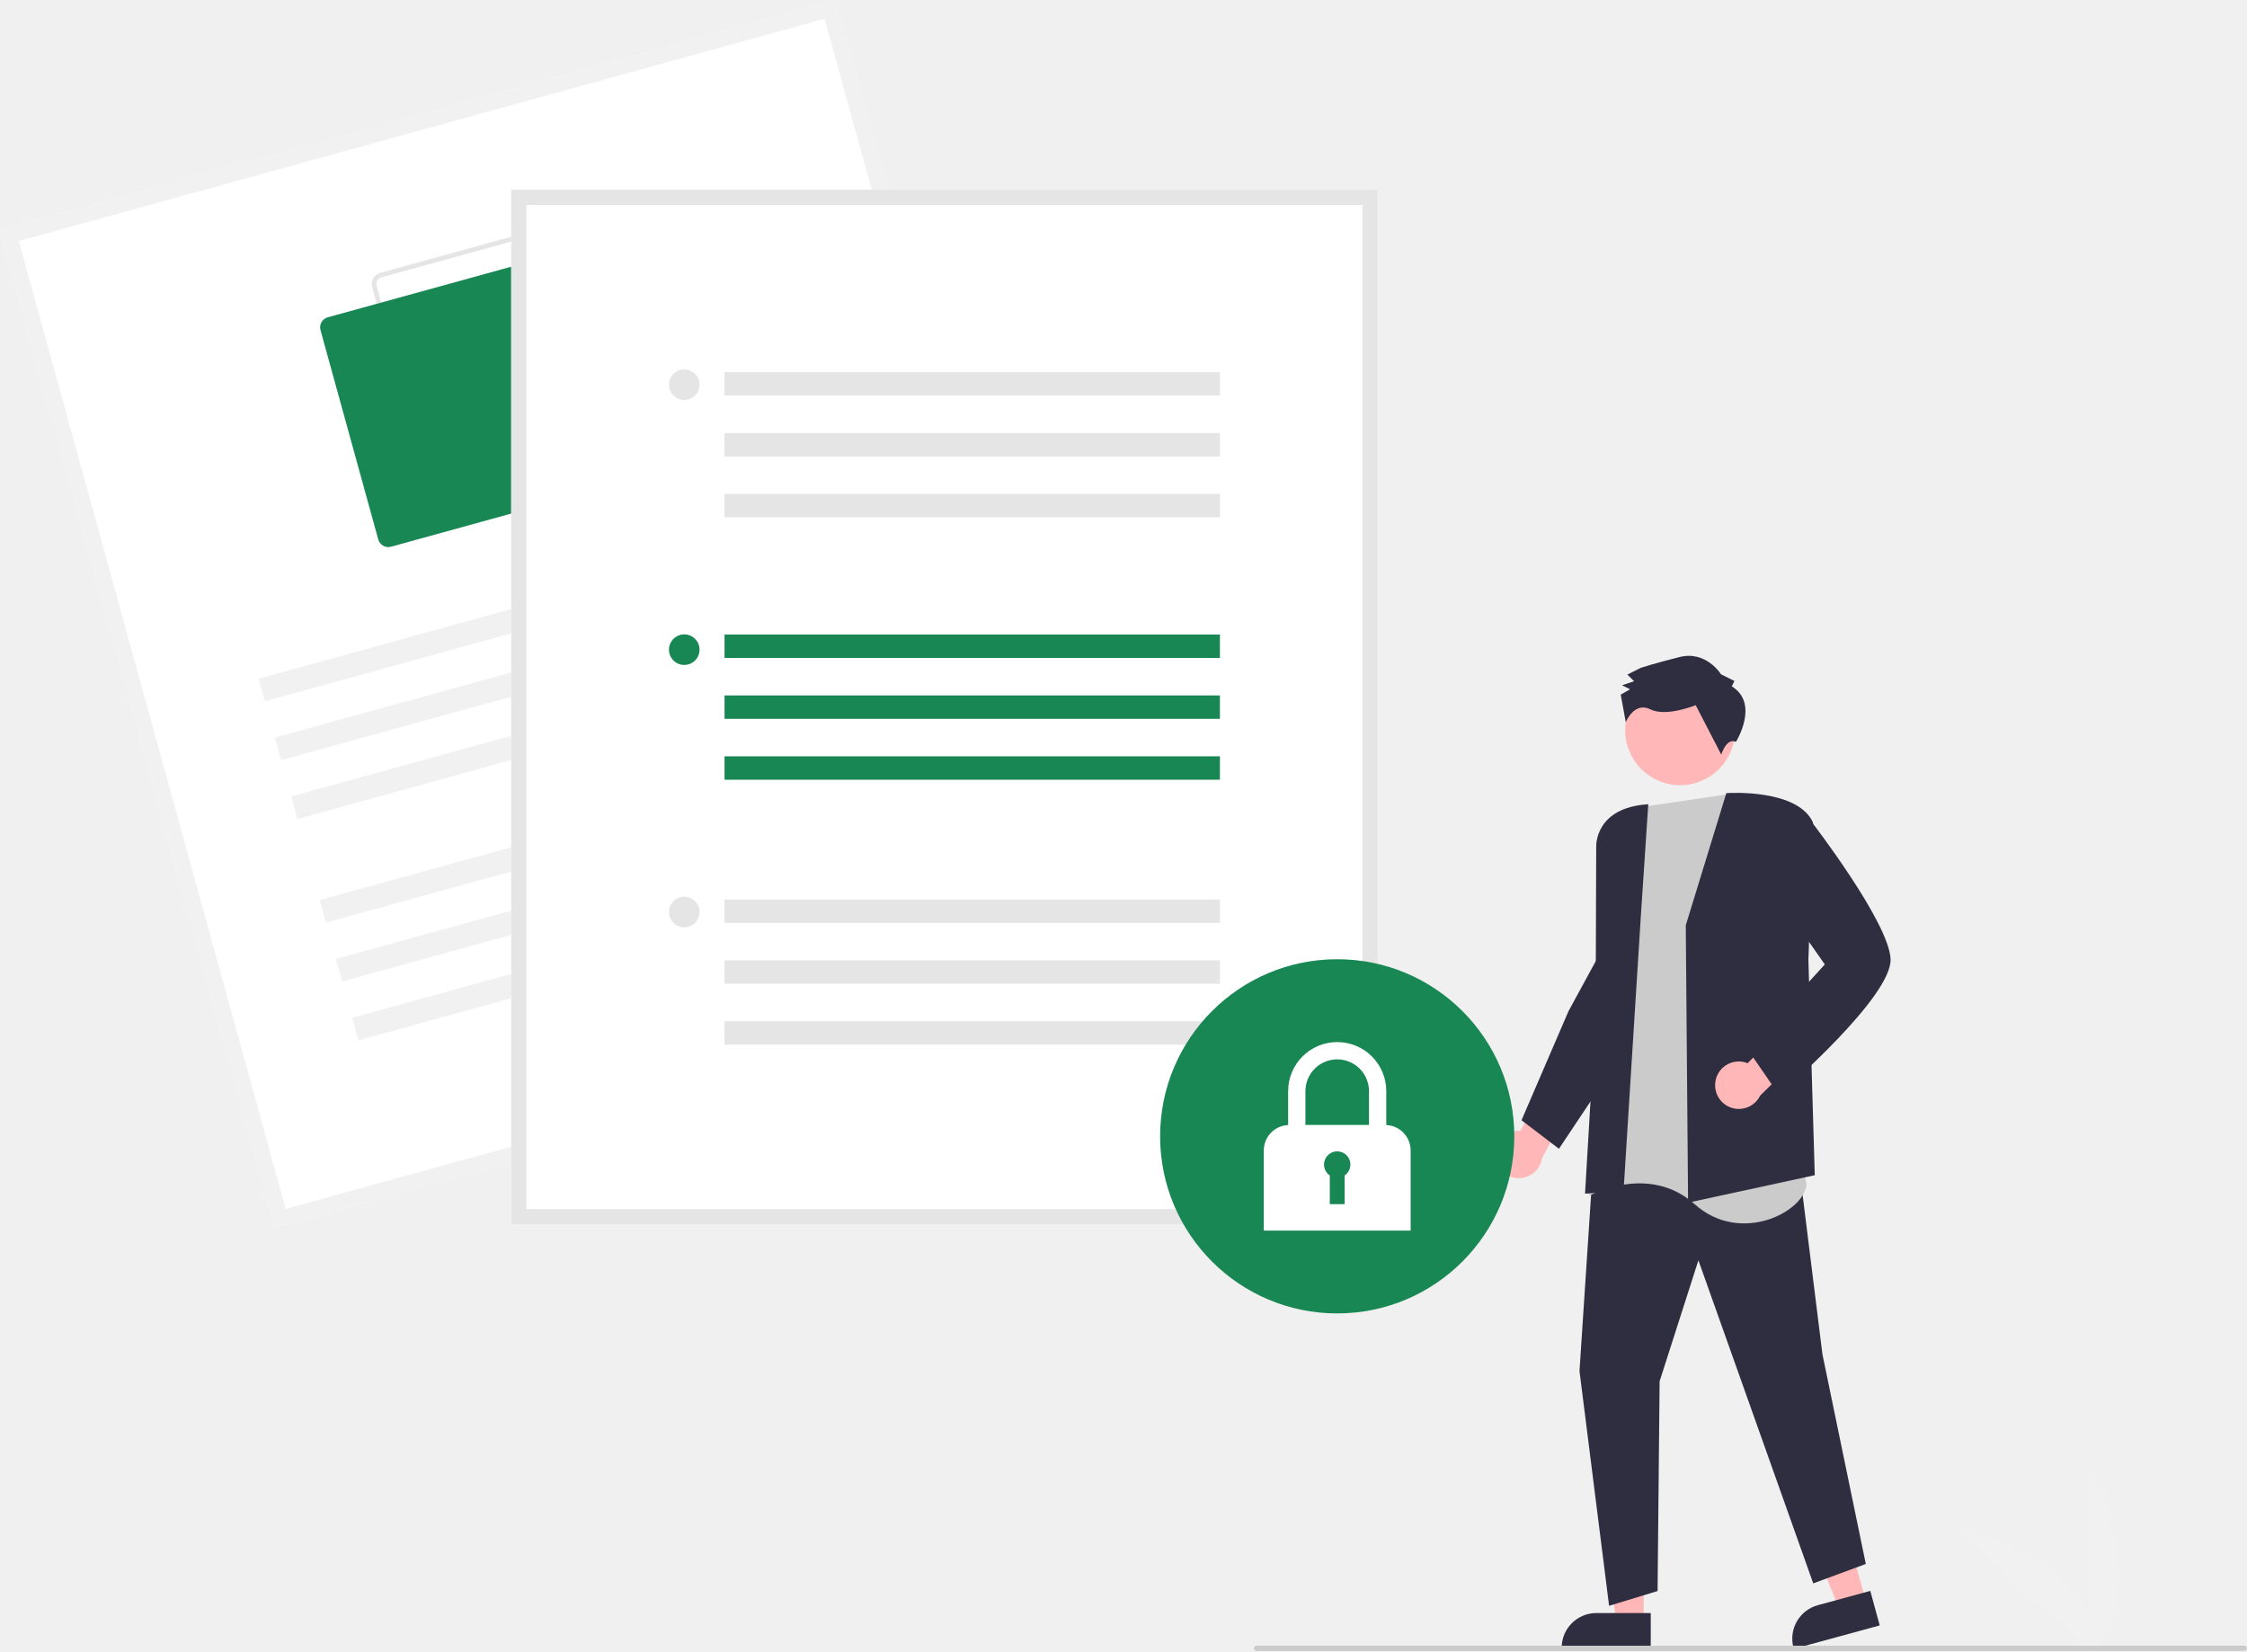
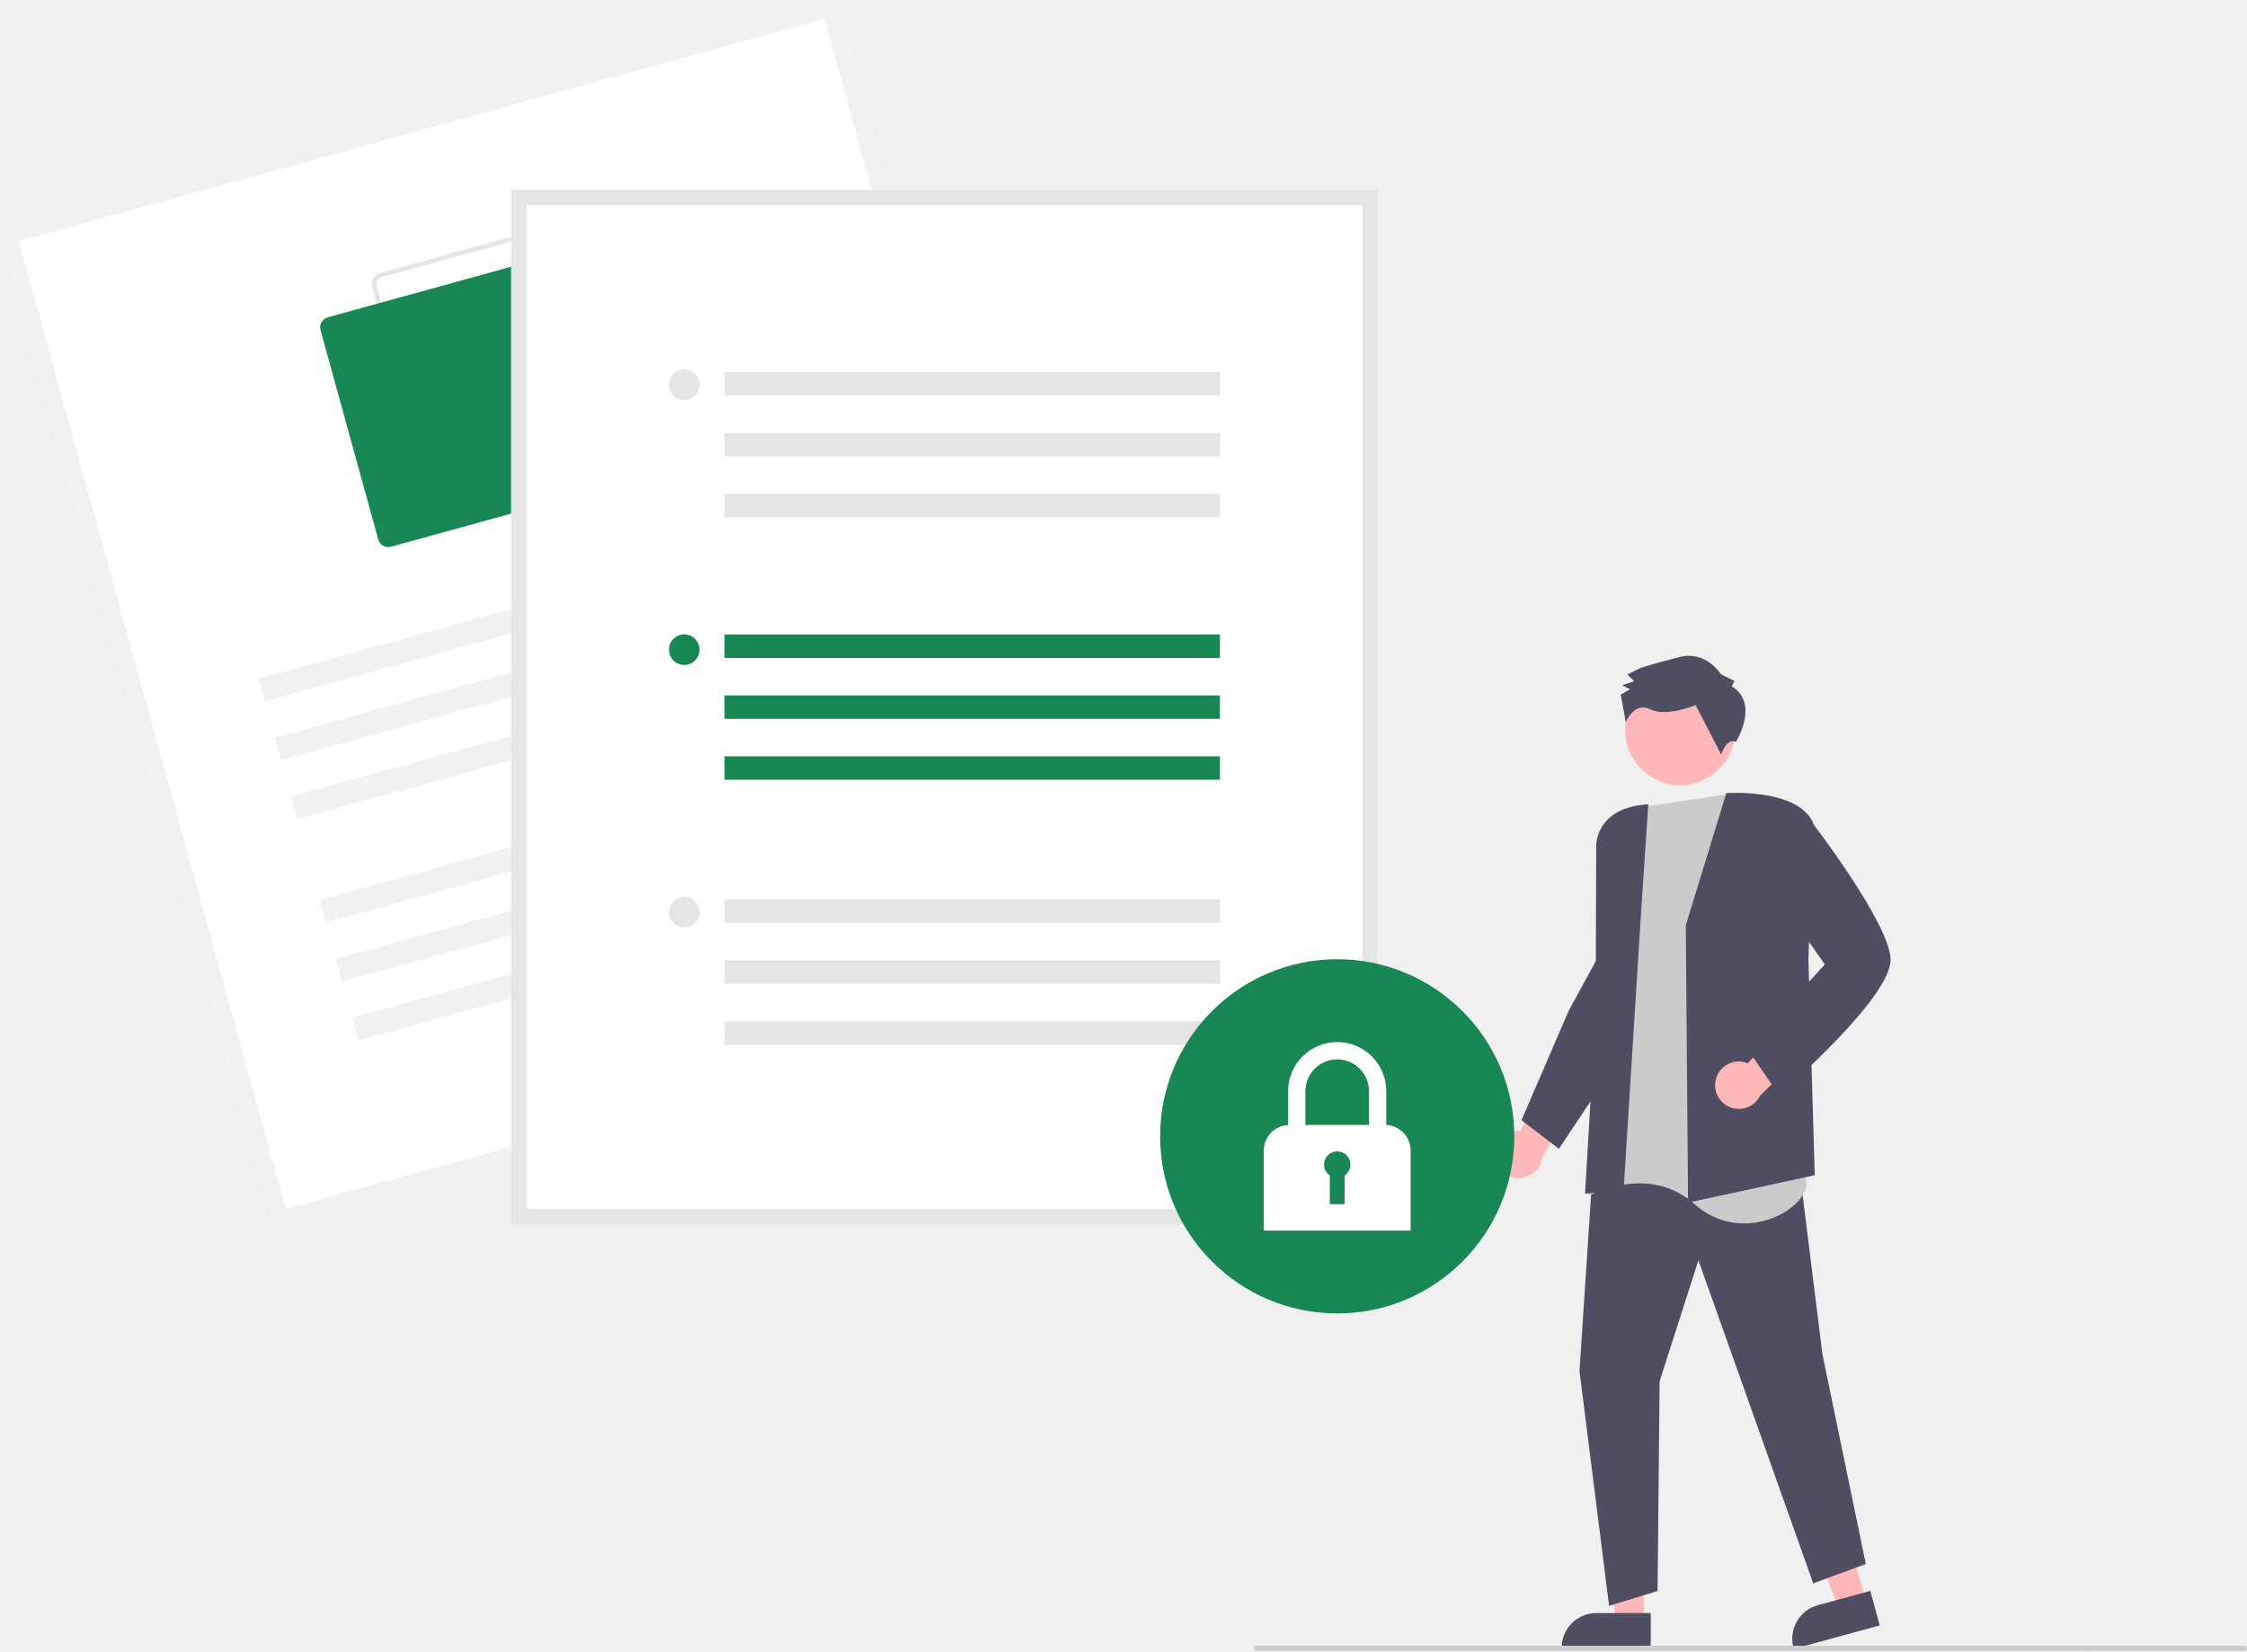
<svg xmlns="http://www.w3.org/2000/svg" data-name="Layer 1" width="8rem" viewBox="0 0 866.524 637.056">
  <path d="M971.738,768.528v-72.34S999.93,747.474,971.738,768.528Z" transform="translate(-166.7382 -131.4719)" fill="#f1f1f1" />
  <path d="M973.48,768.515,920.19,719.594S977.035,733.51,973.48,768.515Z" transform="translate(-166.7382 -131.4719)" fill="#f1f1f1" />
  <path d="M743.266,577.442a9.095,9.095,0,0,1,9.851-9.872l9.607-18.431,12.624,3.106-13.932,25.838a9.145,9.145,0,0,1-18.15-.641Z" transform="translate(-166.7382 -131.4719)" fill="#ffb7b7" />
  <polygon points="633.871 625.527 623.218 625.526 618.15 584.437 633.873 584.438 633.871 625.527" fill="#ffb7b7" />
-   <path d="M803.326,767.325l-34.349-.001v-.434a13.37,13.37,0,0,1,13.37-13.369h.001l20.979.001Z" transform="translate(-166.7382 -131.4719)" fill="#2f2e41" />
+   <path d="M803.326,767.325l-34.349-.001v-.434a13.37,13.37,0,0,1,13.37-13.369h.001l20.979.001Z" transform="translate(-166.7382 -131.4719)" fill="#4e4d61" />
  <polygon points="719.549 617.569 709.271 620.371 693.57 582.063 708.739 577.927 719.549 617.569" fill="#ffb7b7" />
-   <path d="M891.625,758.288,858.486,767.325l-.114-.419a13.37,13.37,0,0,1,9.381-16.416l.001-0L887.993,744.97Z" transform="translate(-166.7382 -131.4719)" fill="#2f2e41" />
-   <polygon points="614.423 448.033 609.109 528.727 620.524 619.261 639.221 613.554 640.009 532.663 654.966 486.018 699.25 610.602 719.521 603.123 702.792 522.232 693.345 446.262 614.423 448.033" fill="#2f2e41" />
+   <path d="M891.625,758.288,858.486,767.325l-.114-.419a13.37,13.37,0,0,1,9.381-16.416l.001-0L887.993,744.97Z" transform="translate(-166.7382 -131.4719)" fill="#4e4d61" />
+   <polygon points="614.423 448.033 609.109 528.727 620.524 619.261 639.221 613.554 640.009 532.663 654.966 486.018 699.25 610.602 719.521 603.123 702.792 522.232 693.345 446.262 614.423 448.033" fill="#4e4d61" />
  <path d="M832.823,437.806,801.337,442.449,789.994,453.667l-3.522,40.307,2.187,35.702-9.119,62.959s22.93-12.729,40.701,3.205,42.635,2.816,43.147-7.784Z" transform="translate(-166.7382 -131.4719)" fill="#cbcbcb" />
-   <path d="M816.834,488.357l-0-.045,15.641-50.984.202-.013c1.113-.072,27.337-1.618,33.202,11.33l.028.062-1.782,52.983,2.454,82.979-48.501,10.505-.353.077Z" transform="translate(-166.7382 -131.4719)" fill="#2f2e41" />
-   <path d="M799.501,484.833l2.869-43.221c-20.407,1.269-20.099,15.738-20.076,16.369l-.223,64.65-4.087,69.164,14.86-1.114Z" transform="translate(-166.7382 -131.4719)" fill="#2f2e41" />
-   <path d="M753.485,563.477l18.117-42.047L784.248,498.208l6.602,41.889-22.922,34.384Z" transform="translate(-166.7382 -131.4719)" fill="#2f2e41" />
+   <path d="M816.834,488.357l-0-.045,15.641-50.984.202-.013c1.113-.072,27.337-1.618,33.202,11.33l.028.062-1.782,52.983,2.454,82.979-48.501,10.505-.353.077Z" transform="translate(-166.7382 -131.4719)" fill="#4e4d61" />
+   <path d="M799.501,484.833l2.869-43.221c-20.407,1.269-20.099,15.738-20.076,16.369l-.223,64.65-4.087,69.164,14.86-1.114Z" transform="translate(-166.7382 -131.4719)" fill="#4e4d61" />
+   <path d="M753.485,563.477l18.117-42.047L784.248,498.208l6.602,41.889-22.922,34.384Z" transform="translate(-166.7382 -131.4719)" fill="#4e4d61" />
  <path d="M828.36,548.006a9.095,9.095,0,0,1,12.325-6.526l14.616-14.777,11.146,6.692L845.514,553.973A9.145,9.145,0,0,1,828.36,548.006Z" transform="translate(-166.7382 -131.4719)" fill="#ffb7b7" />
-   <path d="M840.651,536.085,870.452,503.393,850.726,475.244l2.03-13.762L864.383,447.12l.227.293c1.239,1.604,30.362,39.439,31.198,53.763.839,14.376-41.021,50.742-42.803,52.282l-.248.214Z" transform="translate(-166.7382 -131.4719)" fill="#2f2e41" />
+   <path d="M840.651,536.085,870.452,503.393,850.726,475.244l2.03-13.762L864.383,447.12l.227.293c1.239,1.604,30.362,39.439,31.198,53.763.839,14.376-41.021,50.742-42.803,52.282l-.248.214Z" transform="translate(-166.7382 -131.4719)" fill="#4e4d61" />
  <circle cx="647.916" cy="281.612" r="21.181" fill="#ffb7b7" />
-   <path d="M834.576,396.15l1.027-2.067-5.167-2.567s-5.7-9.274-16.014-6.668-14.955,4.166-14.955,4.166l-5.154,2.593,2.587,2.574-4.64,1.56,3.1,1.54-3.607,2.073,1.942,10.628s3.225-8.061,9.425-4.981,17.541-1.592,17.541-1.592l9.853,19.069s2.033-6.684,5.657-4.902C836.171,417.577,845.43,402.831,834.576,396.15Z" transform="translate(-166.7382 -131.4719)" fill="#2f2e41" />
+   <path d="M834.576,396.15l1.027-2.067-5.167-2.567s-5.7-9.274-16.014-6.668-14.955,4.166-14.955,4.166l-5.154,2.593,2.587,2.574-4.64,1.56,3.1,1.54-3.607,2.073,1.942,10.628s3.225-8.061,9.425-4.981,17.541-1.592,17.541-1.592l9.853,19.069s2.033-6.684,5.657-4.902C836.171,417.577,845.43,402.831,834.576,396.15Z" transform="translate(-166.7382 -131.4719)" fill="#4e4d61" />
  <path d="M594.907,516.07,272.805,604.901,166.738,220.303l322.102-88.831Z" transform="translate(-166.7382 -131.4719)" fill="#fff" />
  <path d="M594.907,516.07,272.805,604.901,166.738,220.303l322.102-88.831ZM276.92,597.651l310.738-85.697-102.932-373.233-310.738,85.697Z" transform="translate(-166.7382 -131.4719)" fill="#f1f1f1" />
  <path d="M418.744,303.765l-80.741,22.267a4.46,4.46,0,0,1-5.479-3.11l-22.267-80.741a4.46,4.46,0,0,1,3.11-5.479l80.741-22.267a4.46,4.46,0,0,1,5.479,3.11l22.267,80.741A4.46,4.46,0,0,1,418.744,303.765ZM313.841,238.42a2.676,2.676,0,0,0-1.866,3.288l22.267,80.741a2.676,2.676,0,0,0,3.288,1.866l80.741-22.267a2.676,2.676,0,0,0,1.866-3.288l-22.267-80.741a2.676,2.676,0,0,0-3.288-1.866Z" transform="translate(-166.7382 -131.4719)" fill="#e5e5e5" />
  <path d="M398.277,320.039l-80.741,22.267a4.014,4.014,0,0,1-4.931-2.799L290.337,258.766a4.014,4.014,0,0,1,2.799-4.931l80.741-22.267a4.014,4.014,0,0,1,4.931,2.799l22.267,80.741A4.014,4.014,0,0,1,398.277,320.039Z" transform="translate(-166.7382 -131.4719)" fill="#198754" />
  <rect x="263.489" y="361.969" width="233.728" height="9.032" transform="translate(-250.4837 -17.16149) rotate(-15.41811)" fill="#f1f1f1" />
  <rect x="269.75" y="384.671" width="233.728" height="9.032" transform="translate(-256.294 -14.67996) rotate(-15.41811)" fill="#f1f1f1" />
  <rect x="276.011" y="407.372" width="233.728" height="9.032" transform="translate(-262.1042 -12.19843) rotate(-15.41811)" fill="#f1f1f1" />
  <rect x="287.03" y="447.328" width="233.728" height="9.032" transform="translate(-272.3302 -7.83093) rotate(-15.41811)" fill="#f1f1f1" />
  <rect x="293.291" y="470.03" width="233.728" height="9.032" transform="translate(-278.1405 -5.34939) rotate(-15.41811)" fill="#f1f1f1" />
  <rect x="299.552" y="492.732" width="233.728" height="9.032" transform="translate(-283.9507 -2.86786) rotate(-15.41811)" fill="#f1f1f1" />
  <path d="M698.014,603.616H363.887V204.661H698.014Z" transform="translate(-166.7382 -131.4719)" fill="#fff" />
  <path d="M698.014,603.616H363.887V204.661H698.014Zm-328.233-5.895H692.12V210.555H369.782Z" transform="translate(-166.7382 -131.4719)" fill="#e5e5e5" />
  <rect x="279.408" y="244.695" width="191.034" height="9.032" fill="#198754" />
  <rect x="279.408" y="268.178" width="191.034" height="9.032" fill="#198754" />
  <rect x="279.408" y="291.661" width="191.034" height="9.032" fill="#198754" />
  <circle cx="263.877" cy="250.534" r="5.895" fill="#198754" />
  <rect x="279.408" y="143.505" width="191.034" height="9.032" fill="#e5e5e5" />
  <rect x="279.408" y="166.989" width="191.034" height="9.032" fill="#e5e5e5" />
  <rect x="279.408" y="190.472" width="191.034" height="9.032" fill="#e5e5e5" />
  <circle cx="263.877" cy="148.362" r="5.895" fill="#e5e5e5" />
  <rect x="279.408" y="346.867" width="191.034" height="9.032" fill="#e5e5e5" />
  <rect x="279.408" y="370.35" width="191.034" height="9.032" fill="#e5e5e5" />
  <rect x="279.408" y="393.833" width="191.034" height="9.032" fill="#e5e5e5" />
  <circle cx="263.877" cy="351.723" r="5.895" fill="#e5e5e5" />
  <circle cx="515.677" cy="438.205" r="68.293" fill="#198754" />
  <path d="M701.336,565.32V552.253a18.921,18.921,0,1,0-37.842,0v13.067a9.838,9.838,0,0,0-9.396,9.823v30.879h56.634V575.144A9.838,9.838,0,0,0,701.336,565.32ZM682.415,539.994a12.273,12.273,0,0,1,12.258,12.259v13.044H670.157V552.253A12.273,12.273,0,0,1,682.415,539.994Z" transform="translate(-166.7382 -131.4719)" fill="#fff" />
  <path d="M687.506,580.569a5.091,5.091,0,1,0-7.954,4.207v11.065H685.278v-11.065A5.084,5.084,0,0,0,687.506,580.569Z" transform="translate(-166.7382 -131.4719)" fill="#198754" />
  <path d="M1032.262,768.122h-381a1,1,0,0,1,0-2h381a1,1,0,0,1,0,2Z" transform="translate(-166.7382 -131.4719)" fill="#cbcbcb" />
</svg>
